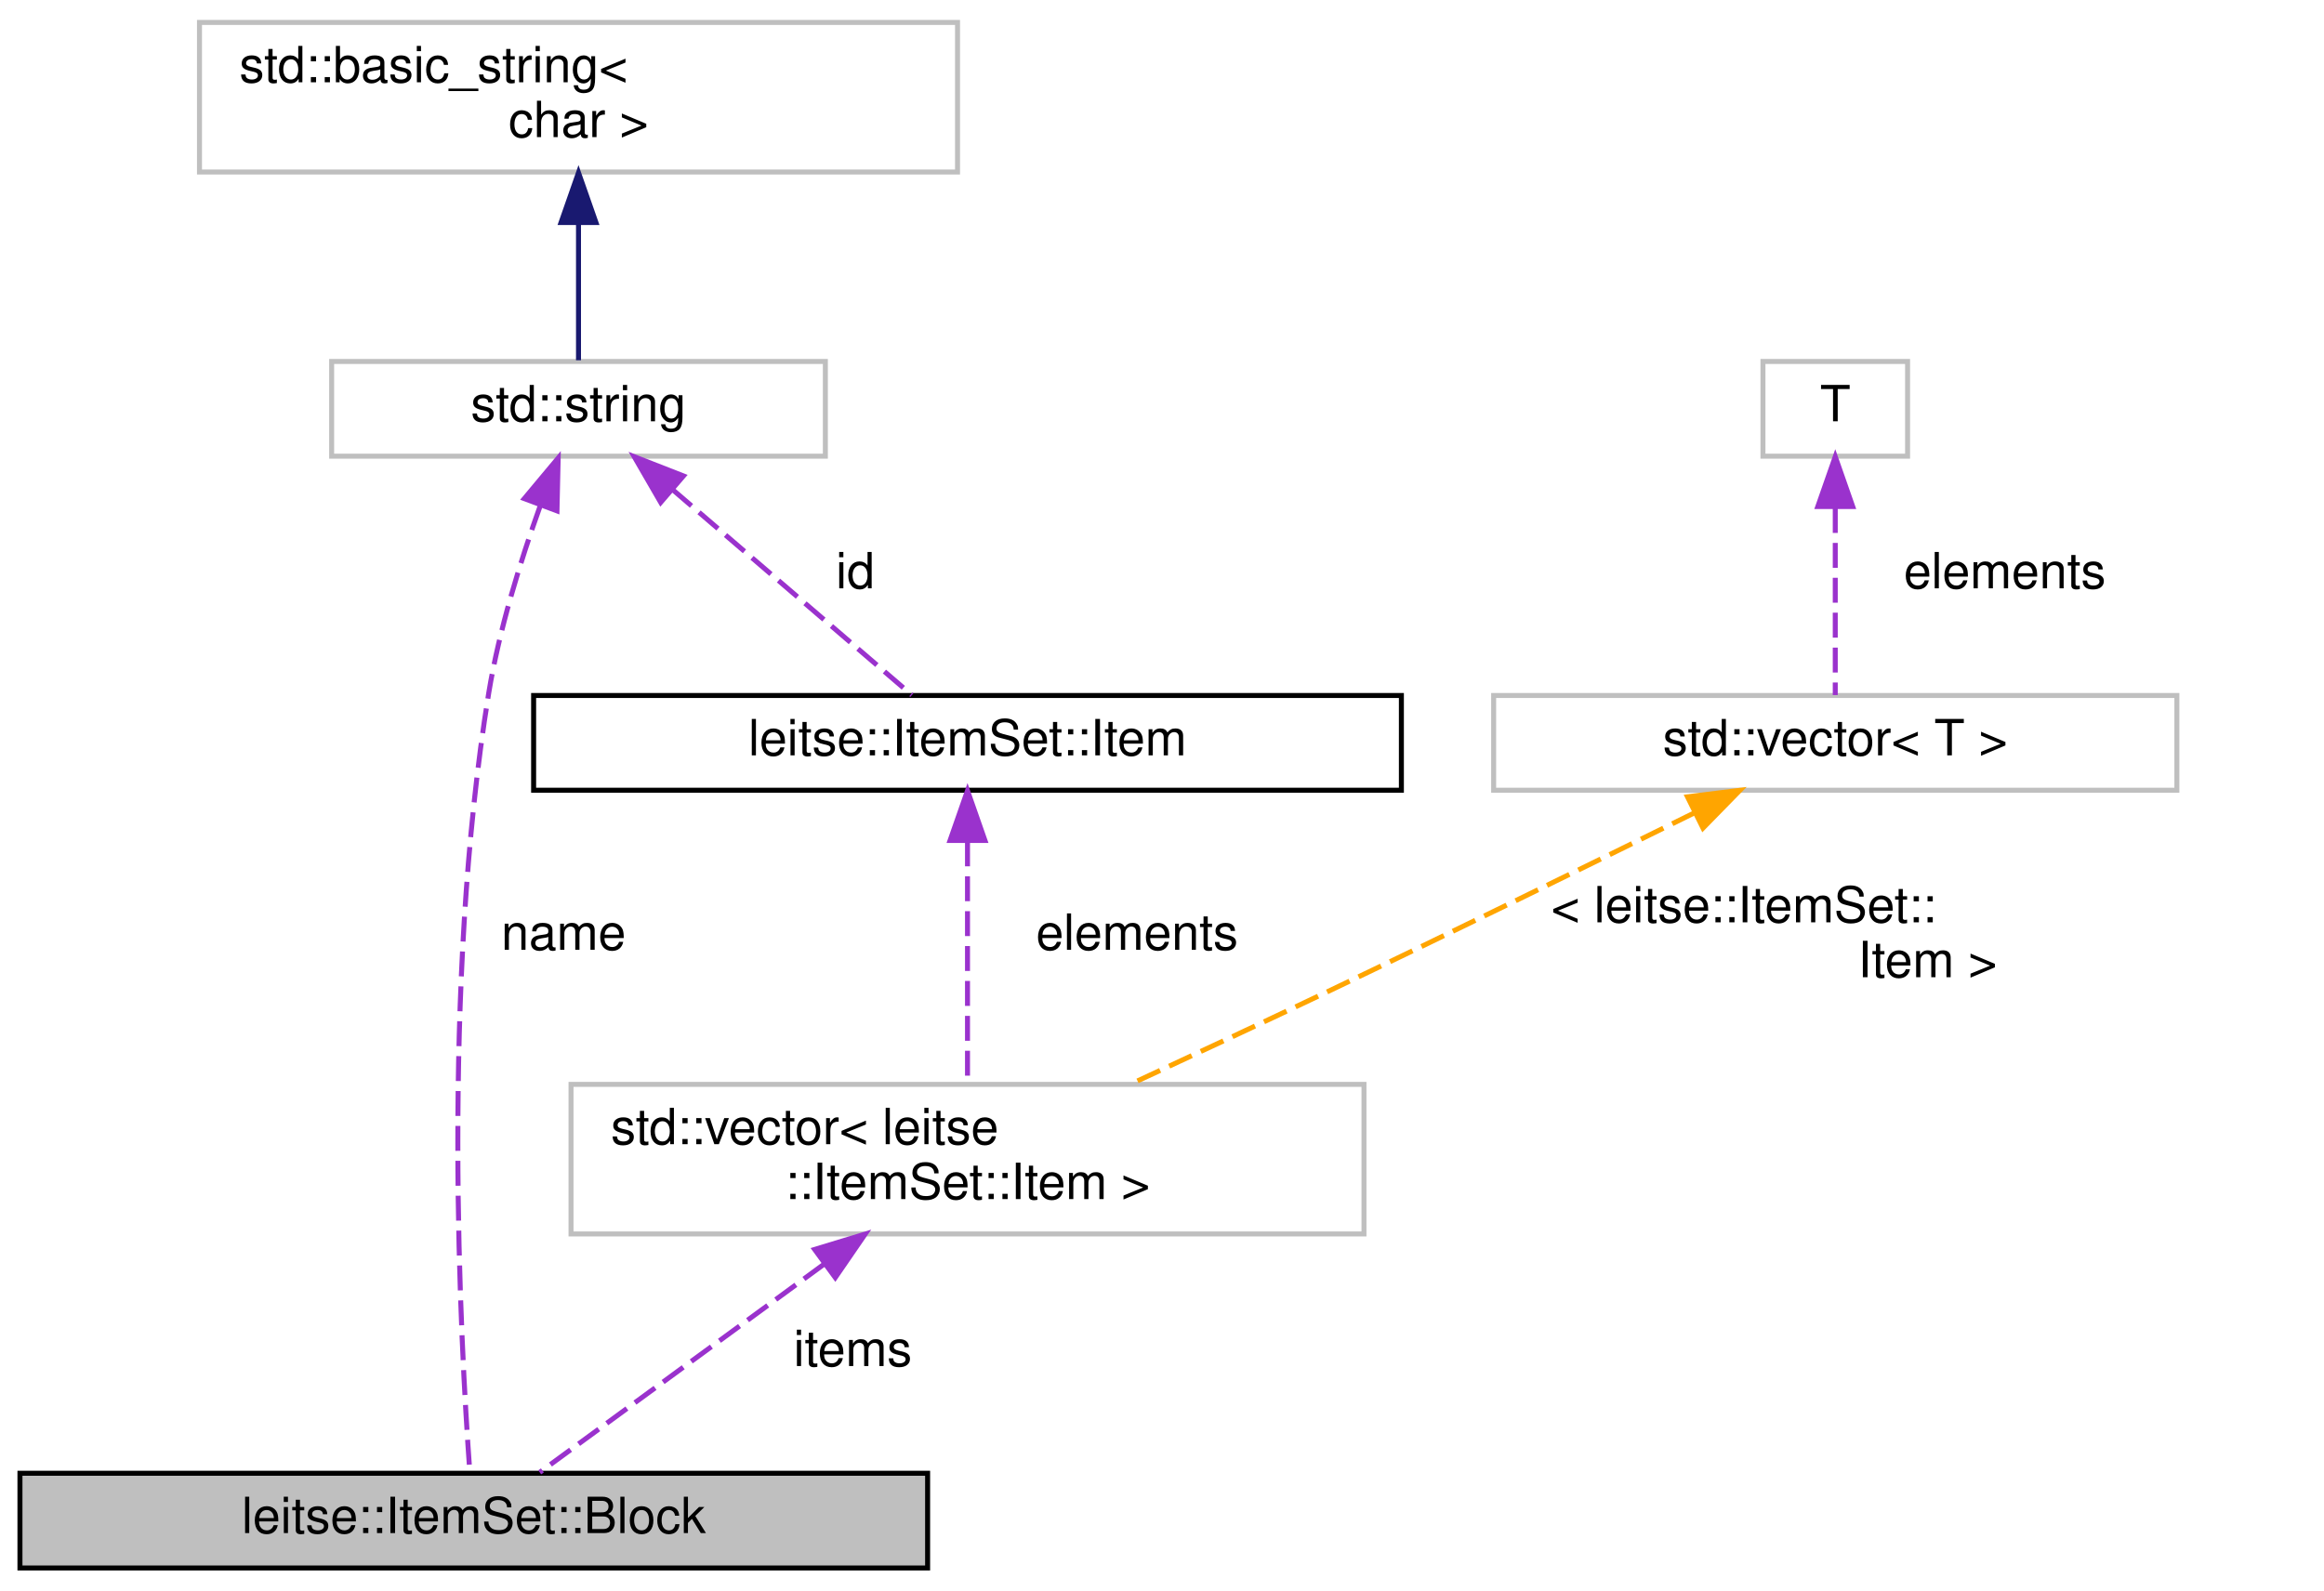
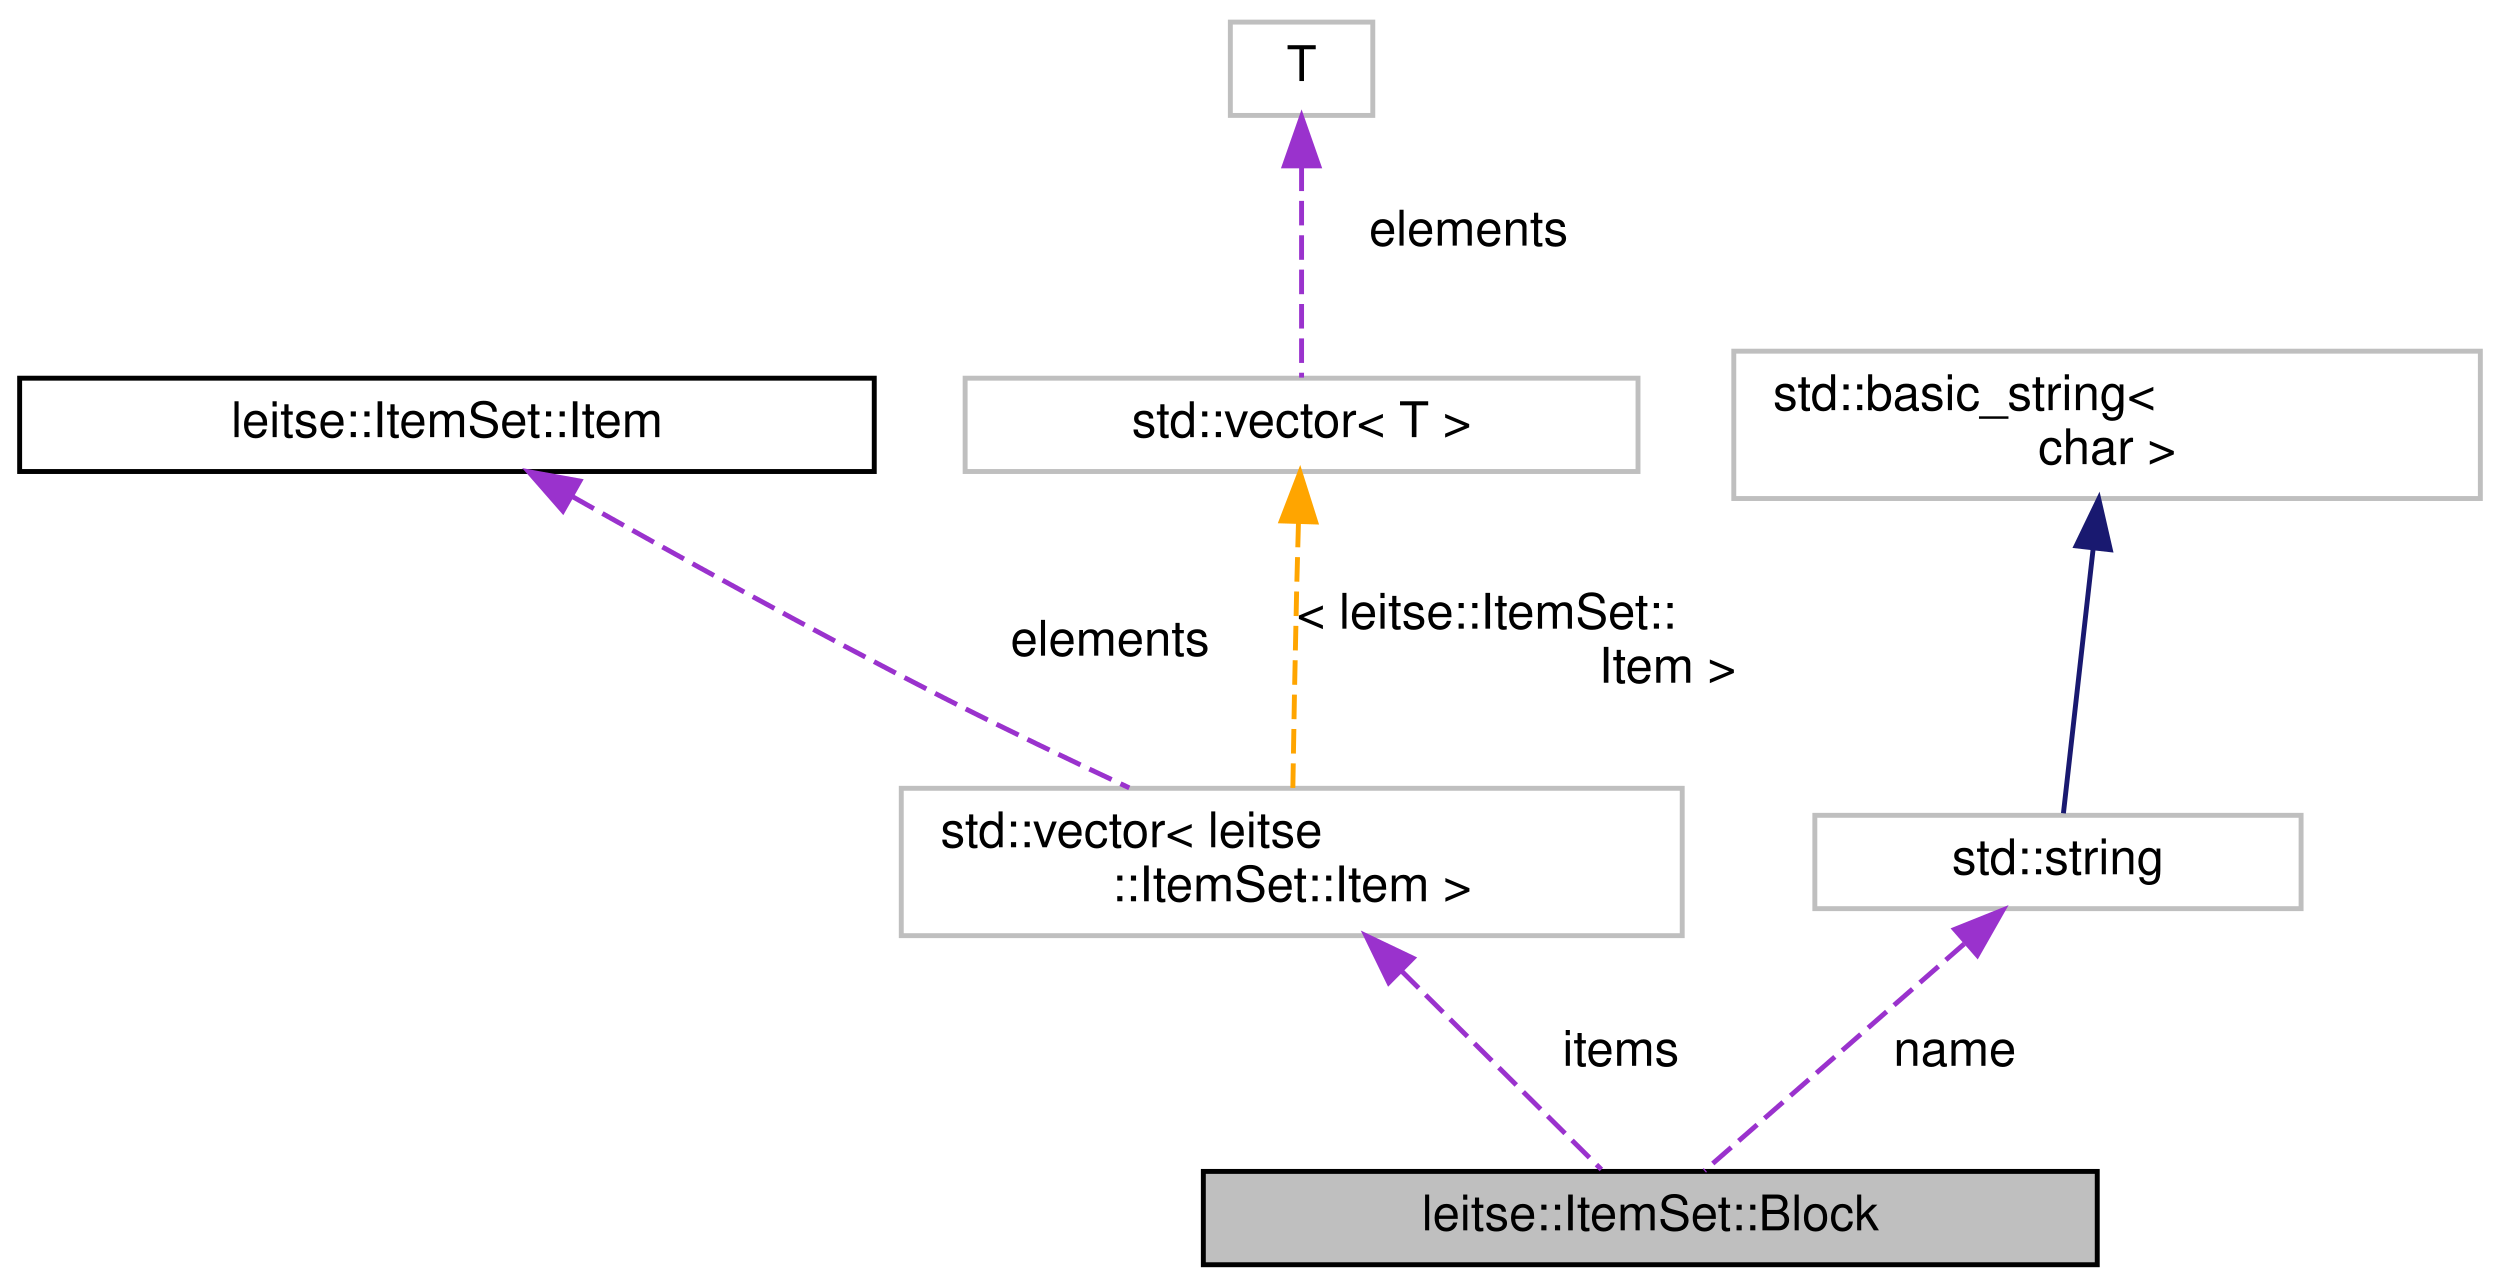
- <svg xmlns="http://www.w3.org/2000/svg" xmlns:xlink="http://www.w3.org/1999/xlink" width="466pt" height="319pt" viewBox="0.00 0.00 466.00 319.00">
-   <g id="graph0" class="graph" transform="scale(1 1) rotate(0) translate(4 315)">
+ <svg xmlns="http://www.w3.org/2000/svg" xmlns:xlink="http://www.w3.org/1999/xlink" width="509pt" height="262pt" viewBox="0.00 0.00 509.00 262.00">
+   <g id="graph0" class="graph" transform="scale(1 1) rotate(0) translate(4 258)">
    <g id="node1" class="node">
      <g id="a_node1">
        <a xlink:title=" ">
-           <polygon fill="#bfbfbf" stroke="#000000" points="0,-.5 0,-19.5 182,-19.5 182,-.5 0,-.5" />
-           <text text-anchor="middle" x="91" y="-7.5" font-family="Helvetica,sans-Serif" font-size="10.00" fill="#000000">leitse::ItemSet::Block</text>
+           <polygon fill="#bfbfbf" stroke="#000000" points="241,-.5 241,-19.5 423,-19.5 423,-.5 241,-.5" />
+           <text text-anchor="middle" x="332" y="-7.5" font-family="Helvetica,sans-Serif" font-size="10.00" fill="#000000">leitse::ItemSet::Block</text>
        </a>
      </g>
    </g>
    <g id="node2" class="node">
      <g id="a_node2">
        <a xlink:title=" ">
-           <polygon fill="none" stroke="#bfbfbf" points="110.5,-67.5 110.5,-97.5 269.5,-97.5 269.5,-67.5 110.5,-67.5" />
-           <text text-anchor="start" x="118.5" y="-85.5" font-family="Helvetica,sans-Serif" font-size="10.00" fill="#000000">std::vector&lt; leitse</text>
-           <text text-anchor="middle" x="190" y="-74.5" font-family="Helvetica,sans-Serif" font-size="10.00" fill="#000000">::ItemSet::Item &gt;</text>
+           <polygon fill="none" stroke="#bfbfbf" points="179.5,-67.5 179.5,-97.5 338.5,-97.5 338.5,-67.5 179.5,-67.5" />
+           <text text-anchor="start" x="187.5" y="-85.5" font-family="Helvetica,sans-Serif" font-size="10.00" fill="#000000">std::vector&lt; leitse</text>
+           <text text-anchor="middle" x="259" y="-74.5" font-family="Helvetica,sans-Serif" font-size="10.00" fill="#000000">::ItemSet::Item &gt;</text>
        </a>
      </g>
    </g>
    <g id="edge1" class="edge">
-       <path fill="none" stroke="#9a32cd" stroke-dasharray="5,2" d="M161.235,-61.434C142.416,-47.653 118.717,-30.298 104.222,-19.683" />
-       <polygon fill="#9a32cd" stroke="#9a32cd" points="159.351,-64.393 169.487,-67.478 163.487,-58.746 159.351,-64.393" />
-       <text text-anchor="middle" x="167" y="-41" font-family="Helvetica,sans-Serif" font-size="10.00" fill="#000000"> items</text>
+       <path fill="none" stroke="#9a32cd" stroke-dasharray="5,2" d="M281.3,-60.353C294.897,-46.849 311.61,-30.251 322.036,-19.896" />
+       <polygon fill="#9a32cd" stroke="#9a32cd" points="278.755,-57.948 274.126,-67.478 283.687,-62.915 278.755,-57.948" />
+       <text text-anchor="middle" x="326" y="-41" font-family="Helvetica,sans-Serif" font-size="10.00" fill="#000000"> items</text>
    </g>
    <g id="node3" class="node">
      <g id="a_node3">
        <a xlink:href="structleitse_1_1_item_set_1_1_item.html" target="_top" xlink:title=" ">
-           <polygon fill="none" stroke="#000000" points="103,-156.5 103,-175.5 277,-175.5 277,-156.5 103,-156.5" />
-           <text text-anchor="middle" x="190" y="-163.5" font-family="Helvetica,sans-Serif" font-size="10.00" fill="#000000">leitse::ItemSet::Item</text>
+           <polygon fill="none" stroke="#000000" points="0,-162 0,-181 174,-181 174,-162 0,-162" />
+           <text text-anchor="middle" x="87" y="-169" font-family="Helvetica,sans-Serif" font-size="10.00" fill="#000000">leitse::ItemSet::Item</text>
        </a>
      </g>
    </g>
    <g id="edge2" class="edge">
-       <path fill="none" stroke="#9a32cd" stroke-dasharray="5,2" d="M190,-146.243C190,-131.345 190,-111.219 190,-97.597" />
-       <polygon fill="#9a32cd" stroke="#9a32cd" points="186.5,-146.422 190,-156.422 193.5,-146.422 186.5,-146.422" />
-       <text text-anchor="middle" x="224" y="-124.5" font-family="Helvetica,sans-Serif" font-size="10.00" fill="#000000"> elements</text>
+       <path fill="none" stroke="#9a32cd" stroke-dasharray="5,2" d="M112.549,-156.892C132.829,-145.435 161.997,-129.263 188,-116 200.263,-109.745 213.901,-103.211 225.921,-97.592" />
+       <polygon fill="#9a32cd" stroke="#9a32cd" points="110.601,-153.972 103.63,-161.95 114.055,-160.061 110.601,-153.972" />
+       <text text-anchor="middle" x="222" y="-124.5" font-family="Helvetica,sans-Serif" font-size="10.00" fill="#000000"> elements</text>
    </g>
    <g id="node4" class="node">
      <g id="a_node4">
        <a xlink:title="STL class.">
-           <polygon fill="none" stroke="#bfbfbf" points="62.5,-223.5 62.5,-242.5 161.5,-242.5 161.5,-223.5 62.5,-223.5" />
-           <text text-anchor="middle" x="112" y="-230.5" font-family="Helvetica,sans-Serif" font-size="10.00" fill="#000000">std::string</text>
+           <polygon fill="none" stroke="#bfbfbf" points="192.5,-162 192.5,-181 329.5,-181 329.5,-162 192.5,-162" />
+           <text text-anchor="middle" x="261" y="-169" font-family="Helvetica,sans-Serif" font-size="10.00" fill="#000000">std::vector&lt; T &gt;</text>
        </a>
      </g>
    </g>
-     <g id="edge7" class="edge">
-       <path fill="none" stroke="#9a32cd" stroke-dasharray="5,2" d="M104.28,-213.425C100.398,-202.581 96.084,-188.751 94,-176 84.424,-117.4 88.317,-45.62 90.203,-19.817" />
-       <polygon fill="#9a32cd" stroke="#9a32cd" points="101.129,-214.99 107.92,-223.122 107.683,-212.53 101.129,-214.99" />
-       <text text-anchor="middle" x="109" y="-124.5" font-family="Helvetica,sans-Serif" font-size="10.00" fill="#000000"> name</text>
-     </g>
    <g id="edge3" class="edge">
-       <path fill="none" stroke="#9a32cd" stroke-dasharray="5,2" d="M130.861,-216.799C145.862,-203.913 166.343,-186.321 178.845,-175.582" />
-       <polygon fill="#9a32cd" stroke="#9a32cd" points="128.481,-214.23 123.175,-223.4 133.042,-219.54 128.481,-214.23" />
-       <text text-anchor="middle" x="167.5" y="-197" font-family="Helvetica,sans-Serif" font-size="10.00" fill="#000000"> id</text>
+       <path fill="none" stroke="#ffa500" stroke-dasharray="5,2" d="M260.366,-151.567C260.235,-147.103 260.105,-142.39 260,-138 259.673,-124.319 259.401,-108.74 259.224,-97.577" />
+       <polygon fill="#ffa500" stroke="#ffa500" points="256.876,-151.938 260.681,-161.825 263.873,-151.723 256.876,-151.938" />
+       <text text-anchor="start" x="260" y="-130" font-family="Helvetica,sans-Serif" font-size="10.00" fill="#000000"> &lt; leitse::ItemSet::</text>
+       <text text-anchor="middle" x="335.5" y="-119" font-family="Helvetica,sans-Serif" font-size="10.00" fill="#000000">Item &gt;</text>
    </g>
    <g id="node5" class="node">
      <g id="a_node5">
-         <a xlink:title="STL class.">
-           <polygon fill="none" stroke="#bfbfbf" points="36,-280.5 36,-310.5 188,-310.5 188,-280.5 36,-280.5" />
-           <text text-anchor="start" x="44" y="-298.5" font-family="Helvetica,sans-Serif" font-size="10.00" fill="#000000">std::basic_string&lt;</text>
-           <text text-anchor="middle" x="112" y="-287.5" font-family="Helvetica,sans-Serif" font-size="10.00" fill="#000000"> char &gt;</text>
+         <a xlink:title=" ">
+           <polygon fill="none" stroke="#bfbfbf" points="246.5,-234.5 246.5,-253.5 275.5,-253.5 275.5,-234.5 246.5,-234.5" />
+           <text text-anchor="middle" x="261" y="-241.5" font-family="Helvetica,sans-Serif" font-size="10.00" fill="#000000">T</text>
        </a>
      </g>
    </g>
    <g id="edge4" class="edge">
-       <path fill="none" stroke="#191970" d="M112,-270.35C112,-260.648 112,-250.13 112,-242.736" />
-       <polygon fill="#191970" stroke="#191970" points="108.5,-270.37 112,-280.37 115.5,-270.37 108.5,-270.37" />
+       <path fill="none" stroke="#9a32cd" stroke-dasharray="5,2" d="M261,-224.105C261,-210.124 261,-192.035 261,-181.123" />
+       <polygon fill="#9a32cd" stroke="#9a32cd" points="257.5,-224.222 261,-234.222 264.5,-224.222 257.5,-224.222" />
+       <text text-anchor="middle" x="295" y="-208" font-family="Helvetica,sans-Serif" font-size="10.00" fill="#000000"> elements</text>
    </g>
    <g id="node6" class="node">
      <g id="a_node6">
        <a xlink:title="STL class.">
-           <polygon fill="none" stroke="#bfbfbf" points="295.5,-156.5 295.5,-175.5 432.5,-175.5 432.5,-156.5 295.5,-156.5" />
-           <text text-anchor="middle" x="364" y="-163.5" font-family="Helvetica,sans-Serif" font-size="10.00" fill="#000000">std::vector&lt; T &gt;</text>
+           <polygon fill="none" stroke="#bfbfbf" points="365.5,-73 365.5,-92 464.5,-92 464.5,-73 365.5,-73" />
+           <text text-anchor="middle" x="415" y="-80" font-family="Helvetica,sans-Serif" font-size="10.00" fill="#000000">std::string</text>
        </a>
      </g>
    </g>
    <g id="edge5" class="edge">
-       <path fill="none" stroke="#ffa500" stroke-dasharray="5,2" d="M335.809,-151.99C315.371,-141.88 287.041,-127.961 262,-116 249.186,-109.879 235.028,-103.261 222.682,-97.536" />
-       <polygon fill="#ffa500" stroke="#ffa500" points="334.366,-155.181 344.881,-156.484 337.474,-148.909 334.366,-155.181" />
-       <text text-anchor="start" x="307" y="-130" font-family="Helvetica,sans-Serif" font-size="10.00" fill="#000000"> &lt; leitse::ItemSet::</text>
-       <text text-anchor="middle" x="382.5" y="-119" font-family="Helvetica,sans-Serif" font-size="10.00" fill="#000000">Item &gt;</text>
+       <path fill="none" stroke="#9a32cd" stroke-dasharray="5,2" d="M395.933,-65.845C379.55,-51.534 356.498,-31.399 343.016,-19.623" />
+       <polygon fill="#9a32cd" stroke="#9a32cd" points="393.972,-68.78 403.806,-72.722 398.577,-63.508 393.972,-68.78" />
+       <text text-anchor="middle" x="394" y="-41" font-family="Helvetica,sans-Serif" font-size="10.00" fill="#000000"> name</text>
    </g>
    <g id="node7" class="node">
      <g id="a_node7">
-         <a xlink:title=" ">
-           <polygon fill="none" stroke="#bfbfbf" points="349.5,-223.5 349.5,-242.5 378.5,-242.5 378.5,-223.5 349.5,-223.5" />
-           <text text-anchor="middle" x="364" y="-230.5" font-family="Helvetica,sans-Serif" font-size="10.00" fill="#000000">T</text>
+         <a xlink:title="STL class.">
+           <polygon fill="none" stroke="#bfbfbf" points="349,-156.5 349,-186.5 501,-186.5 501,-156.5 349,-156.5" />
+           <text text-anchor="start" x="357" y="-174.5" font-family="Helvetica,sans-Serif" font-size="10.00" fill="#000000">std::basic_string&lt;</text>
+           <text text-anchor="middle" x="425" y="-163.5" font-family="Helvetica,sans-Serif" font-size="10.00" fill="#000000"> char &gt;</text>
        </a>
      </g>
    </g>
    <g id="edge6" class="edge">
-       <path fill="none" stroke="#9a32cd" stroke-dasharray="5,2" d="M364,-213.108C364,-200.714 364,-185.326 364,-175.582" />
-       <polygon fill="#9a32cd" stroke="#9a32cd" points="360.5,-213.4 364,-223.4 367.5,-213.401 360.5,-213.4" />
-       <text text-anchor="middle" x="398" y="-197" font-family="Helvetica,sans-Serif" font-size="10.00" fill="#000000"> elements</text>
+       <path fill="none" stroke="#191970" d="M422.171,-146.321C420.16,-128.422 417.567,-105.348 416.114,-92.418" />
+       <polygon fill="#191970" stroke="#191970" points="418.709,-146.856 423.304,-156.402 425.665,-146.074 418.709,-146.856" />
    </g>
  </g>
</svg>
